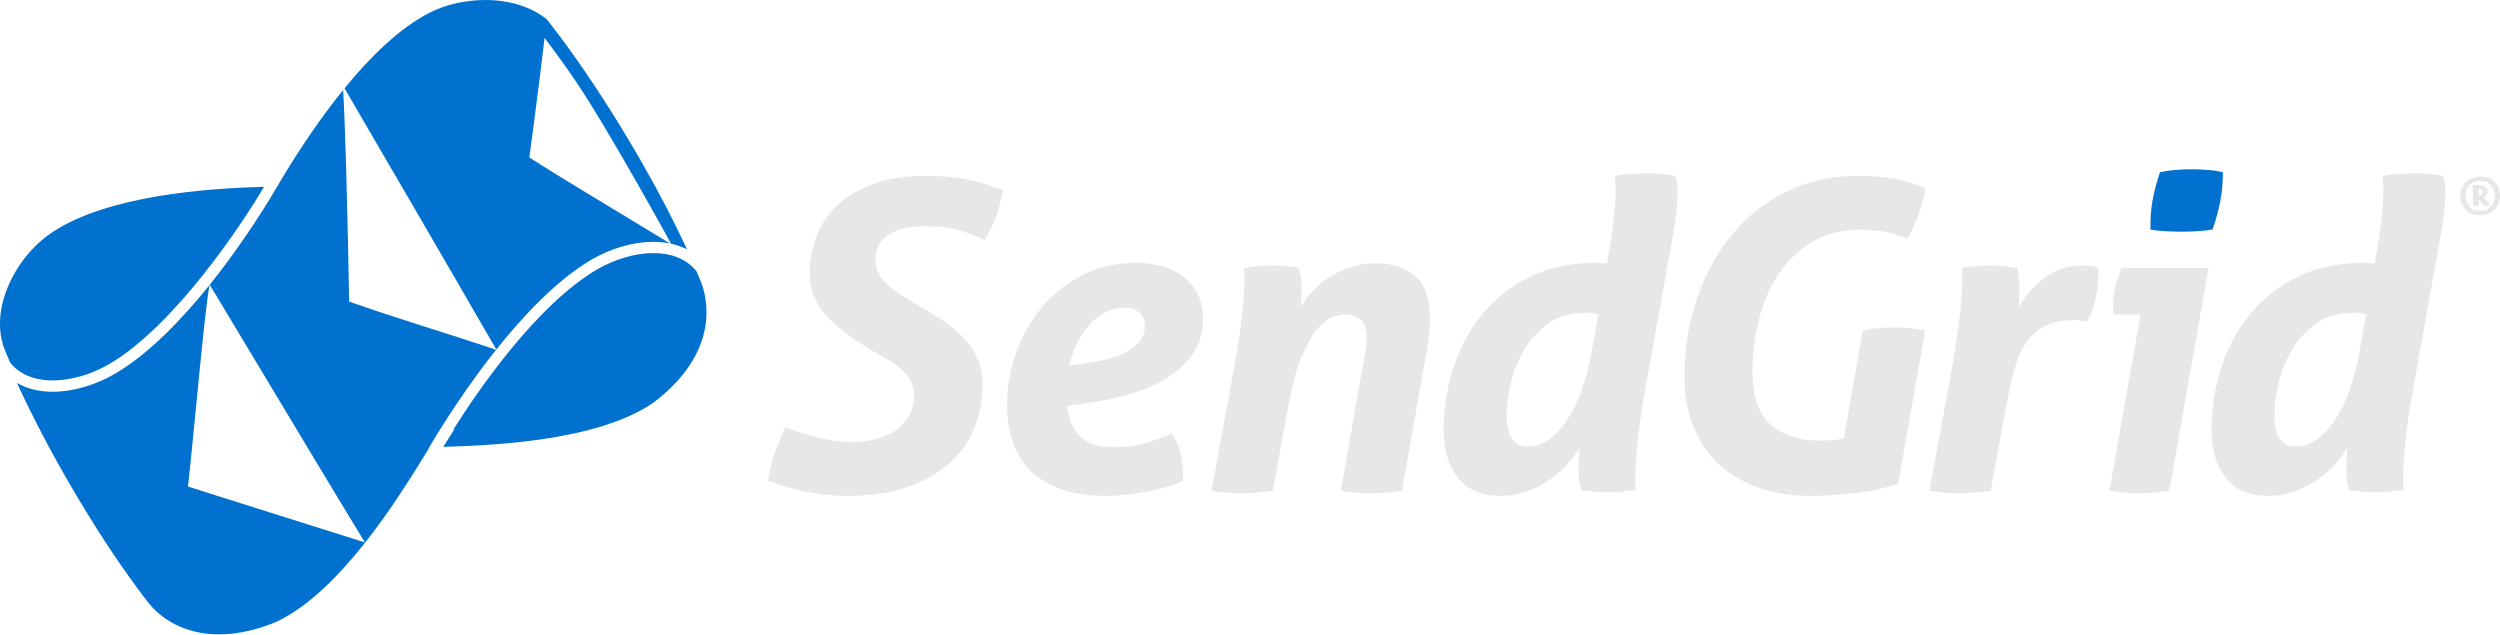
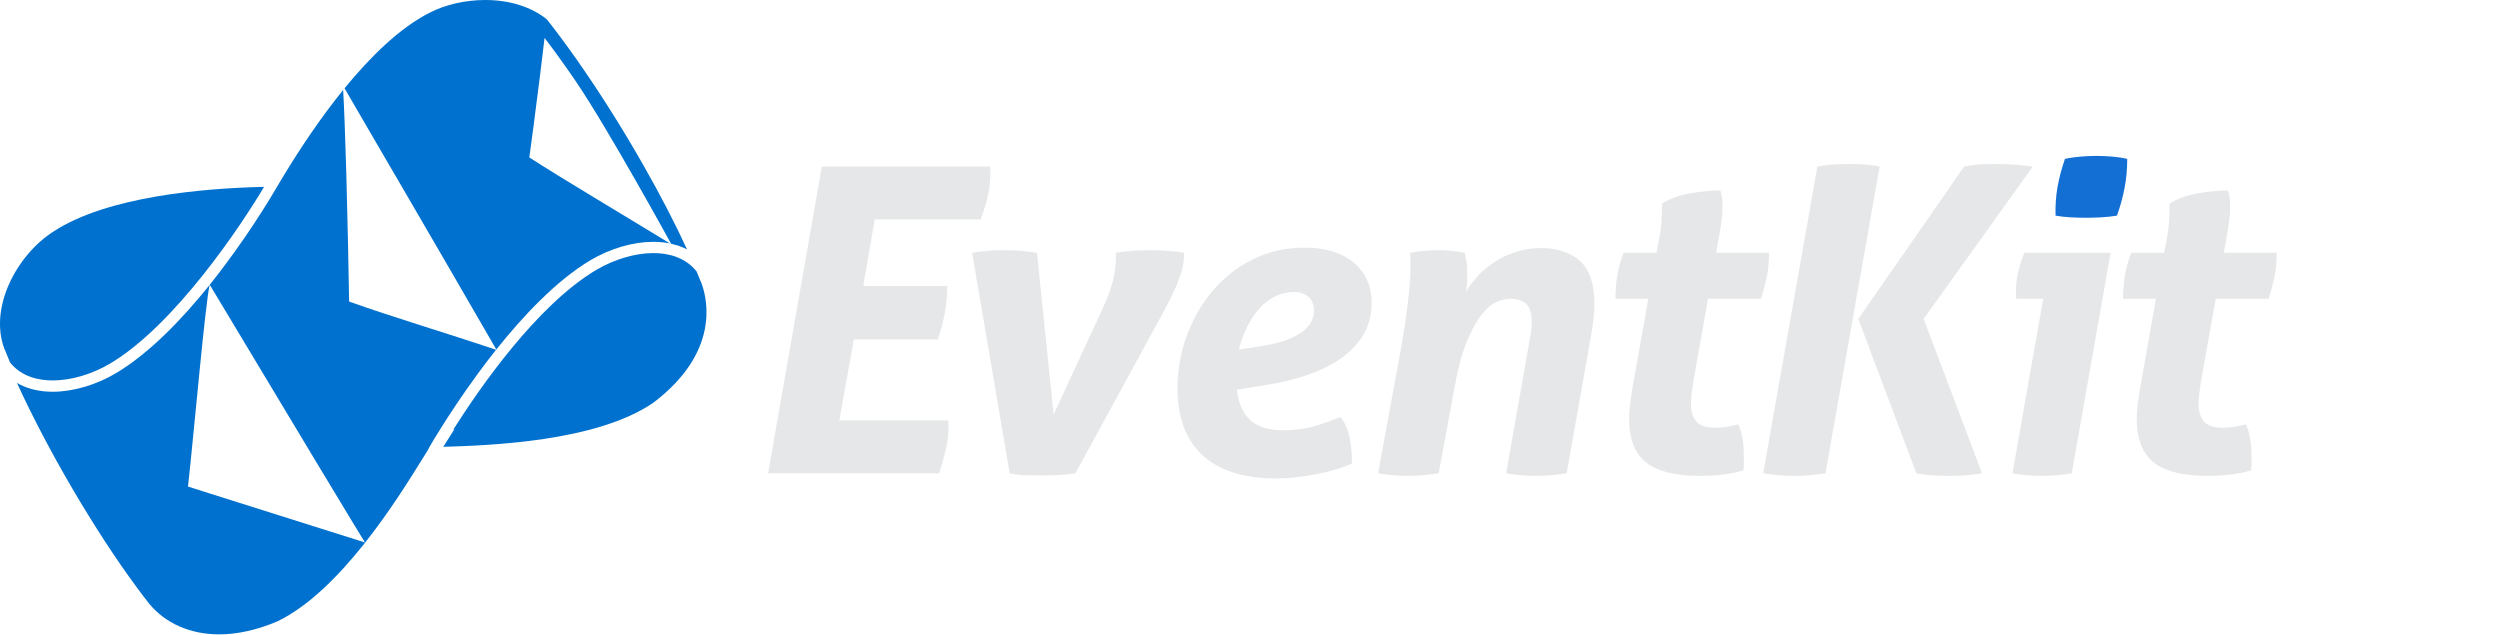
- <svg xmlns="http://www.w3.org/2000/svg" version="1.1" id="Layer_1" x="0px" y="0px" width="290.238px" height="73.646px" viewBox="0 0 290.238 73.646" enable-background="new 0 0 290.238 73.646" xml:space="preserve">
-   <g>
-     <path fill="#E6E7E8" d="M115.719,24.915c-0.338,1-0.8,1.987-1.402,2.95c-0.967-0.461-1.956-0.845-2.972-1.145   c-1.019-0.303-2.344-0.453-3.975-0.453c-0.604,0-1.248,0.051-1.927,0.15c-0.677,0.103-1.301,0.294-1.85,0.575   c-0.546,0.287-1.003,0.673-1.371,1.177c-0.374,0.499-0.559,1.145-0.559,1.95c0,1.13,0.414,2.066,1.235,2.801   c0.809,0.726,1.854,1.46,3.124,2.197c1.13,0.631,2.179,1.266,3.147,1.896c0.965,0.639,1.812,1.319,2.547,2.052   c0.737,0.737,1.308,1.56,1.727,2.475c0.417,0.92,0.624,1.977,0.624,3.178c0,1.7-0.31,3.331-0.923,4.896   c-0.617,1.571-1.565,2.937-2.852,4.096c-1.281,1.17-2.906,2.103-4.875,2.799c-1.963,0.707-4.3,1.056-6.999,1.056   c-3.133,0-6.213-0.581-9.248-1.752c0.131-1.001,0.379-2.005,0.724-3.024c0.354-1.014,0.778-2.074,1.277-3.175   c1.263,0.468,2.556,0.869,3.871,1.201c1.319,0.33,2.598,0.499,3.826,0.499c1.032,0,1.994-0.116,2.879-0.35   c0.88-0.236,1.649-0.582,2.298-1.045c0.644-0.472,1.155-1.036,1.526-1.7c0.365-0.668,0.55-1.455,0.55-2.351   c0-0.667-0.154-1.255-0.455-1.752c-0.297-0.497-0.682-0.951-1.145-1.35c-0.472-0.406-1.019-0.777-1.654-1.128   c-0.635-0.348-1.268-0.724-1.899-1.121c-2.131-1.272-3.822-2.576-5.072-3.93c-1.246-1.342-1.876-2.941-1.876-4.768   c0-1.798,0.319-3.41,0.952-4.827c0.63-1.413,1.529-2.605,2.696-3.576c1.168-0.962,2.576-1.713,4.23-2.226   c1.647-0.513,3.503-0.769,5.569-0.769c1.836,0,3.42,0.138,4.747,0.388c1.337,0.276,2.738,0.695,4.203,1.257   C116.283,22.972,116.051,23.917,115.719,24.915L115.719,24.915z M138.617,40.867c-0.698,1.098-1.633,2.037-2.799,2.801   c-1.168,0.762-2.494,1.391-3.978,1.87c-1.482,0.484-3.026,0.849-4.622,1.081l-3.351,0.546c0.203,1.598,0.735,2.796,1.598,3.576   c0.869,0.78,2.141,1.176,3.797,1.176c1.335,0,2.514-0.142,3.53-0.428c1.014-0.279,2.094-0.655,3.222-1.125   c0.533,0.669,0.893,1.477,1.079,2.425c0.18,0.949,0.27,1.961,0.27,3.024c-0.566,0.268-1.219,0.513-1.975,0.726   c-0.742,0.221-1.522,0.401-2.322,0.552c-0.802,0.15-1.6,0.265-2.4,0.348c-0.802,0.08-1.513,0.127-2.148,0.127   c-2.035,0-3.773-0.252-5.228-0.749c-1.448-0.499-2.649-1.206-3.601-2.128c-0.943-0.914-1.645-2.034-2.099-3.349   c-0.448-1.317-0.669-2.779-0.669-4.376c0-2.034,0.35-4.029,1.047-5.994c0.702-1.97,1.694-3.726,2.977-5.275   c1.281-1.557,2.844-2.801,4.699-3.757c1.849-0.949,3.926-1.424,6.222-1.424c1.101,0,2.124,0.143,3.073,0.406   c0.958,0.267,1.778,0.675,2.476,1.223c0.698,0.55,1.248,1.226,1.654,2.023c0.394,0.8,0.597,1.734,0.597,2.803   C139.665,38.463,139.315,39.766,138.617,40.867L138.617,40.867z M132.293,36.323c-0.421-0.406-0.974-0.606-1.676-0.606   c-0.863,0-1.66,0.194-2.375,0.577c-0.717,0.379-1.343,0.896-1.876,1.52c-0.535,0.635-0.994,1.361-1.377,2.175   c-0.381,0.824-0.671,1.645-0.873,2.476l2.6-0.399c1.263-0.196,2.3-0.455,3.1-0.777c0.8-0.314,1.43-0.664,1.896-1.049   c0.47-0.381,0.787-0.775,0.956-1.176c0.165-0.396,0.249-0.798,0.249-1.197C132.917,37.231,132.708,36.72,132.293,36.323   L132.293,36.323z M165.91,38.768c-0.063,0.568-0.15,1.163-0.245,1.8l-2.904,16.396c-1.264,0.203-2.48,0.301-3.65,0.301   c-1.167,0-2.315-0.098-3.445-0.301l2.797-15.848c0.127-0.666,0.196-1.299,0.196-1.897c0-0.992-0.216-1.702-0.649-2.105   c-0.43-0.394-1.045-0.599-1.849-0.599c-0.466,0-0.991,0.123-1.573,0.345c-0.586,0.239-1.174,0.731-1.774,1.482   c-0.599,0.751-1.186,1.809-1.751,3.178c-0.568,1.361-1.052,3.16-1.455,5.395l-1.847,10.048c-1.297,0.203-2.512,0.301-3.643,0.301   c-1.174,0-2.32-0.098-3.46-0.301l2.708-14.745c0.365-2.104,0.64-3.96,0.82-5.577c0.185-1.622,0.274-2.873,0.274-3.77   c0-0.37,0-0.678,0-0.934c0-0.25-0.014-0.519-0.047-0.818c1.096-0.2,2.199-0.301,3.298-0.301c0.501,0,0.996,0.022,1.5,0.074   c0.504,0.056,1.03,0.123,1.6,0.227c0.069,0.268,0.134,0.579,0.203,0.949c0.063,0.372,0.098,0.914,0.098,1.656   c0,0.292-0.011,0.593-0.024,0.894c-0.02,0.297-0.06,0.66-0.121,1.098c0.395-0.7,0.896-1.368,1.495-1.992   c0.604-0.637,1.281-1.192,2.048-1.656c0.769-0.47,1.591-0.831,2.476-1.101c0.88-0.269,1.772-0.406,2.676-0.406   c1.994,0,3.558,0.512,4.675,1.533c1.116,1.014,1.671,2.705,1.671,5.072C166.01,37.669,165.975,38.202,165.91,38.768L165.91,38.768z    M194.158,27.665l-3.253,18.101c-0.363,2.094-0.63,3.959-0.798,5.573c-0.169,1.617-0.247,2.874-0.247,3.77c0,0.374,0,0.679,0,0.929   c0,0.25,0.011,0.524,0.051,0.829c-1.101,0.194-2.184,0.299-3.255,0.299c-0.929,0-1.961-0.105-3.095-0.299   c-0.067-0.265-0.136-0.588-0.203-0.951c-0.067-0.365-0.098-0.92-0.098-1.649c0-0.301,0.007-0.653,0.024-1.05   c0.013-0.401,0.06-0.818,0.123-1.254c-0.466,0.773-1.021,1.491-1.673,2.181c-0.649,0.678-1.37,1.272-2.153,1.772   c-0.782,0.499-1.622,0.9-2.52,1.192c-0.905,0.305-1.852,0.457-2.852,0.457c-2.199,0-3.85-0.698-4.949-2.103   c-1.101-1.399-1.654-3.249-1.654-5.544c0-2.507,0.379-4.92,1.136-7.251c0.744-2.34,1.86-4.401,3.345-6.203   c1.48-1.798,3.329-3.246,5.524-4.323c2.197-1.085,4.767-1.629,7.695-1.629c0.232,0,0.461,0.014,0.675,0.027   c0.218,0.02,0.412,0.02,0.577,0.02c0.365-1.959,0.624-3.625,0.775-4.987c0.15-1.371,0.225-2.509,0.225-3.405   c0-0.366-0.009-0.671-0.025-0.923c-0.013-0.25-0.044-0.521-0.074-0.824c0.566-0.103,1.215-0.176,1.956-0.229   c0.726-0.047,1.357-0.071,1.892-0.071c0.971,0,2.034,0.093,3.202,0.299c0.169,0.499,0.25,1.13,0.25,1.898   C194.758,23.783,194.561,25.574,194.158,27.665L194.158,27.665z M184.685,36.341c-0.285-0.014-0.557-0.018-0.818-0.018   c-1.613,0-2.962,0.397-4.082,1.194c-1.121,0.798-2.043,1.803-2.776,3.001c-0.733,1.201-1.264,2.493-1.593,3.873   c-0.337,1.384-0.504,2.647-0.504,3.773c0,2.465,0.818,3.695,2.451,3.695c1.596,0,3.082-0.967,4.443-2.913   c1.373-1.956,2.366-4.691,3.004-8.233l0.747-4.247C185.252,36.401,184.964,36.357,184.685,36.341L184.685,36.341z M222.779,24.77   c-0.317,0.898-0.756,1.883-1.324,2.946c-1.032-0.434-1.985-0.715-2.852-0.845c-0.865-0.136-1.714-0.198-2.551-0.198   c-2.233,0-4.143,0.486-5.723,1.442c-1.584,0.967-2.883,2.224-3.899,3.777c-1.018,1.549-1.771,3.313-2.248,5.274   c-0.484,1.968-0.726,3.949-0.726,5.948c0,2.901,0.706,4.964,2.123,6.203c1.417,1.228,3.291,1.839,5.626,1.839   c0.466,0,0.982-0.018,1.553-0.069c0.566-0.045,0.998-0.107,1.295-0.172l2.199-12.545c0.668-0.14,1.299-0.232,1.903-0.276   c0.604-0.051,1.185-0.078,1.75-0.078c0.568,0,1.156,0.027,1.772,0.078c0.617,0.043,1.228,0.136,1.825,0.276l-3.146,17.797   c-1.469,0.495-3.118,0.854-4.949,1.074c-1.834,0.214-3.552,0.325-5.154,0.325c-2.427,0-4.564-0.348-6.396-1.056   c-1.834-0.697-3.367-1.664-4.603-2.895c-1.233-1.226-2.155-2.696-2.77-4.372c-0.619-1.687-0.927-3.508-0.927-5.471   c0-3.24,0.479-6.27,1.448-9.103c0.962-2.83,2.327-5.304,4.075-7.429c1.747-2.112,3.859-3.775,6.329-4.992   c2.463-1.219,5.199-1.825,8.191-1.825c1.565,0,2.968,0.1,4.207,0.303c1.23,0.196,2.482,0.579,3.746,1.147   C223.351,22.902,223.097,23.872,222.779,24.77L222.779,24.77z M243.252,34.813c-0.234,1-0.552,1.836-0.947,2.503   c-0.203-0.033-0.417-0.071-0.657-0.098c-0.234-0.029-0.533-0.053-0.896-0.053c-1.362,0-2.496,0.236-3.372,0.702   c-0.887,0.464-1.615,1.121-2.179,1.976c-0.566,0.851-1.018,1.874-1.344,3.075c-0.336,1.197-0.635,2.525-0.903,3.997l-1.847,10.048   c-1.306,0.203-2.52,0.301-3.65,0.301c-1.17,0-2.322-0.098-3.452-0.301l2.705-14.745c0.357-2.104,0.633-3.96,0.816-5.577   c0.189-1.622,0.281-2.873,0.281-3.77c0-0.37,0-0.678,0-0.934c0-0.25-0.022-0.519-0.056-0.818c1.103-0.2,2.201-0.301,3.305-0.301   c0.499,0,0.996,0.022,1.498,0.074c0.497,0.056,1.03,0.123,1.595,0.227c0.076,0.268,0.136,0.579,0.205,0.949   c0.062,0.372,0.096,0.914,0.096,1.656c0,0.292-0.005,0.593-0.02,0.894c-0.02,0.297-0.06,0.66-0.125,1.098   c0.33-0.599,0.751-1.19,1.248-1.778c0.499-0.582,1.056-1.105,1.673-1.571c0.617-0.464,1.299-0.84,2.052-1.125   c0.749-0.283,1.571-0.424,2.474-0.424c0.7,0,1.303,0.087,1.796,0.249c0.036,0.132,0.054,0.27,0.054,0.401c0,0.131,0,0.287,0,0.453   C243.602,32.85,243.484,33.815,243.252,34.813L243.252,34.813z M251.849,56.964c-1.27,0.203-2.467,0.301-3.599,0.301   c-1.034,0-2.148-0.098-3.349-0.301l3.603-20.449h-3.151c0-0.093-0.013-0.192-0.025-0.298c-0.016-0.094-0.029-0.218-0.029-0.35   c0-0.863,0.087-1.674,0.25-2.425c0.167-0.749,0.417-1.52,0.751-2.322h10.103L251.849,56.964L251.849,56.964z M283.293,27.665   l-3.246,18.101c-0.37,2.094-0.633,3.959-0.8,5.573c-0.169,1.617-0.252,2.874-0.252,3.77c0,0.374,0,0.679,0,0.929   c0,0.25,0.018,0.524,0.053,0.829c-1.103,0.194-2.188,0.299-3.249,0.299c-0.936,0-1.97-0.105-3.104-0.299   c-0.067-0.265-0.131-0.588-0.194-0.951c-0.072-0.365-0.101-0.92-0.101-1.649c0-0.301,0.009-0.653,0.02-1.05   c0.018-0.401,0.062-0.818,0.125-1.254c-0.461,0.773-1.021,1.491-1.671,2.181c-0.651,0.678-1.368,1.272-2.153,1.772   c-0.78,0.499-1.625,0.9-2.522,1.192c-0.905,0.305-1.847,0.457-2.848,0.457c-2.202,0-3.853-0.698-4.951-2.103   c-1.101-1.399-1.647-3.249-1.647-5.544c0-2.507,0.375-4.92,1.121-7.251c0.753-2.34,1.865-4.401,3.354-6.203   c1.477-1.798,3.32-3.246,5.52-4.323c2.197-1.085,4.764-1.629,7.703-1.629c0.234,0,0.456,0.014,0.671,0.027   c0.218,0.02,0.408,0.02,0.573,0.02c0.363-1.959,0.631-3.625,0.773-4.987c0.154-1.371,0.227-2.509,0.227-3.405   c0-0.366-0.007-0.671-0.027-0.923c-0.016-0.25-0.04-0.521-0.069-0.824c0.566-0.103,1.219-0.176,1.95-0.229   c0.727-0.047,1.362-0.071,1.901-0.071c0.965,0,2.03,0.093,3.195,0.299c0.169,0.499,0.249,1.13,0.249,1.898   C283.894,23.783,283.698,25.574,283.293,27.665L283.293,27.665z M273.822,36.341c-0.283-0.014-0.559-0.018-0.824-0.018   c-1.6,0-2.953,0.397-4.078,1.194c-1.116,0.798-2.037,1.803-2.768,3.001c-0.735,1.201-1.27,2.493-1.604,3.873   c-0.327,1.384-0.497,2.647-0.497,3.773c0,2.465,0.815,3.695,2.442,3.695c1.605,0,3.093-0.967,4.459-2.913   c1.362-1.956,2.362-4.691,2.995-8.233l0.753-4.247C274.395,36.401,274.105,36.357,273.822,36.341L273.822,36.341z" />
+ <svg xmlns="http://www.w3.org/2000/svg" version="1.1" x="0px" y="0px" width="290.238" height="73.646" viewBox="0, 0, 290.238, 73.646">
+   <g id="Background">
+     <rect x="0" y="0" width="290.238" height="73.646" fill="#000000" fill-opacity="0" />
+   </g>
+   <g id="Layer 1">
    <g>
-       <path fill="#0071CE" d="M81.481,33.003c-0.013-0.035-0.025-0.069-0.033-0.1c-0.187-0.461-0.379-0.927-0.582-1.397    c-0.392-0.492-0.836-0.876-1.312-1.17c-0.209-0.134-0.428-0.254-0.648-0.346c-0.143-0.069-0.281-0.127-0.421-0.176    c-0.896-0.327-1.825-0.432-2.64-0.432c-2.117,0-4.53,0.72-6.629,1.956c-6.89,4.104-13.53,13.687-16.628,18.598l0.196-0.152    l-1.324,2.092c5.43-0.169,17.737-0.591,24.362-5.103C83.503,40.976,82.155,34.893,81.481,33.003z" />
-       <path fill="#0071CE" d="M12.789,42.204c7.525-4.474,15.259-16.097,17.867-20.512c-6.953,0.16-18.199,1.09-24.444,5.185    c-4.229,2.683-7.519,8.806-5.7,13.63c0.025,0.051,0.043,0.082,0.06,0.123c0.189,0.475,0.388,0.962,0.599,1.459    c1.357,1.683,3.365,2.079,4.96,2.079C8.253,44.167,10.681,43.452,12.789,42.204z" />
-       <path fill="#0071CE" d="M57.589,40.611c-5.669-1.918-11.817-3.734-17.058-5.6c-0.065-4.129-0.172-9.16-0.298-13.735    c-0.007-0.218-0.007-0.432-0.018-0.646c-0.007-0.227-0.013-0.448-0.015-0.666c-0.116-3.938-0.241-7.425-0.361-9.517    c-2.765,3.407-5.154,7.059-6.883,9.91c-0.138,0.225-0.272,0.443-0.399,0.66c-0.065,0.105-0.132,0.221-0.196,0.33    c-0.004,0.011-0.071,0.12-0.187,0.323c-0.758,1.301-3.753,6.311-7.826,11.387c0.114,0.189,6.721,11.202,11.933,19.859    c0.123,0.205,0.247,0.414,0.366,0.613c0.129,0.21,0.254,0.416,0.376,0.62c2.663,4.418,4.827,8,5.346,8.828l-17.918-5.656    l-0.943-0.301l-0.905-0.288l-0.777-0.245c0.753-6.85,1.996-21.194,2.516-23.418c-3.164,3.944-6.975,7.928-10.886,10.259    c-2.304,1.366-4.976,2.152-7.326,2.152c-1.45,0-2.739-0.29-3.826-0.842c-0.114-0.058-0.23-0.118-0.334-0.181    c3.558,7.786,8.998,17.085,13.902,23.725c0.468,0.638,0.931,1.248,1.392,1.836c0.013,0.014,0.02,0.036,0.036,0.046    c1.894,2.304,4.791,3.583,8.14,3.583c2.121,0,4.396-0.508,6.767-1.511c7.329-3.538,13.951-14.219,16.779-18.78    c0.02-0.031,0.029-0.056,0.049-0.08c0.158-0.259,0.308-0.499,0.441-0.706c0.054-0.087,0.1-0.162,0.149-0.239l0.004,0.004    c0.049-0.111,0.12-0.247,0.22-0.423c0.241-0.437,0.657-1.121,1.35-2.228c0.916-1.46,2.395-3.735,4.227-6.235    C56.079,42.549,56.807,41.594,57.589,40.611z" />
-       <path fill="#0071CE" d="M45.666,19.983c0.122,0.2,0.238,0.403,0.352,0.6c4.383,7.538,9.789,16.826,11.601,19.995    c3.04-3.815,6.945-7.995,10.93-10.37c2.289-1.361,4.953-2.133,7.296-2.133c0.673,0,1.306,0.065,1.909,0.187    c0.004,0,0.009,0,0.013,0.004c-0.009-0.004-0.009-0.013-0.018-0.02c-5.268-3.224-12.472-7.494-16.296-9.967    c0.131-0.967,0.265-1.949,0.39-2.917c0.038-0.305,0.076-0.606,0.123-0.909c0.035-0.319,0.078-0.637,0.12-0.952    c0.439-3.351,0.842-6.56,1.136-9.103c0.811,1.059,1.625,2.181,2.445,3.338c0.176,0.252,0.35,0.501,0.528,0.753    c0.161,0.227,0.317,0.464,0.481,0.702c0.074,0.109,0.147,0.22,0.228,0.337c3.703,5.446,11.006,18.769,11.006,18.769l0.805,0.216    c0.357,0.12,0.693,0.263,1.012,0.421c0.011,0.013,0.029,0.013,0.036,0.024c-1.413-3.069-3.135-6.389-5.034-9.716    c-2.389-4.212-5.049-8.439-7.703-12.222c-0.245-0.354-0.492-0.702-0.742-1.047c-0.573-0.795-1.139-1.567-1.707-2.315    c-0.334-0.443-0.67-0.874-0.996-1.293c-0.036-0.049-0.078-0.083-0.118-0.123V2.228C61.679,0.802,59.165,0,56.335,0    c-2.297,0-4.65,0.537-6.449,1.473C46.406,3.233,42.992,6.589,40,10.25c0.631,1.081,2.736,4.702,5.308,9.125    C45.432,19.574,45.55,19.781,45.666,19.983z" />
+       <path d="M81.481,33.003 C81.468,32.968 81.456,32.934 81.448,32.903 C81.261,32.442 81.069,31.976 80.866,31.506 C80.474,31.014 80.03,30.63 79.554,30.336 C79.345,30.202 79.126,30.082 78.906,29.99 C78.763,29.921 78.625,29.863 78.485,29.814 C77.589,29.487 76.66,29.382 75.845,29.382 C73.728,29.382 71.315,30.102 69.216,31.338 C62.326,35.442 55.686,45.025 52.588,49.936 L52.784,49.784 L51.46,51.876 C56.89,51.707 69.197,51.285 75.822,46.773 C83.503,40.976 82.155,34.893 81.481,33.003 z" fill="#0071CE" />
+       <path d="M12.789,42.204 C20.314,37.73 28.048,26.107 30.656,21.692 C23.703,21.852 12.457,22.782 6.212,26.877 C1.983,29.56 -1.307,35.683 0.512,40.507 C0.537,40.558 0.555,40.589 0.572,40.63 C0.761,41.105 0.96,41.592 1.171,42.089 C2.528,43.772 4.536,44.168 6.131,44.168 C8.253,44.167 10.681,43.452 12.789,42.204 z" fill="#0071CE" />
+       <path d="M57.589,40.611 C51.92,38.693 45.772,36.877 40.531,35.011 C40.466,30.882 40.359,25.851 40.233,21.276 C40.226,21.058 40.226,20.844 40.215,20.63 C40.208,20.403 40.202,20.182 40.2,19.964 C40.084,16.026 39.959,12.539 39.839,10.447 C37.074,13.854 34.685,17.506 32.956,20.357 C32.818,20.582 32.684,20.8 32.557,21.017 C32.492,21.122 32.425,21.238 32.361,21.347 C32.357,21.358 32.29,21.467 32.174,21.67 C31.416,22.971 28.421,27.981 24.348,33.057 C24.462,33.246 31.069,44.259 36.281,52.916 C36.404,53.121 36.528,53.33 36.647,53.529 C36.776,53.739 36.901,53.945 37.023,54.149 C39.686,58.567 41.85,62.149 42.369,62.977 L24.451,57.321 L23.508,57.02 L22.603,56.732 L21.826,56.487 C22.579,49.637 23.822,35.293 24.342,33.069 C21.178,37.013 17.367,40.997 13.456,43.328 C11.152,44.694 8.48,45.48 6.13,45.48 C4.68,45.48 3.391,45.19 2.304,44.638 C2.19,44.58 2.074,44.52 1.97,44.457 C5.528,52.243 10.968,61.542 15.872,68.182 C16.34,68.82 16.803,69.43 17.264,70.018 C17.277,70.032 17.284,70.054 17.3,70.064 C19.194,72.368 22.091,73.647 25.44,73.647 C27.561,73.647 29.836,73.139 32.207,72.136 C39.536,68.598 46.158,57.917 48.986,53.356 C49.006,53.325 49.015,53.3 49.035,53.276 C49.193,53.017 49.343,52.777 49.476,52.57 C49.53,52.483 49.576,52.408 49.625,52.331 L49.629,52.335 C49.678,52.224 49.749,52.088 49.849,51.912 C50.09,51.475 50.506,50.791 51.199,49.684 C52.115,48.224 53.594,45.949 55.426,43.449 C56.079,42.549 56.807,41.594 57.589,40.611 z" fill="#0071CE" />
+       <path d="M45.666,19.983 C45.788,20.183 45.904,20.386 46.018,20.583 C50.401,28.121 55.807,37.409 57.619,40.578 C60.659,36.763 64.564,32.583 68.549,30.208 C70.838,28.847 73.502,28.075 75.845,28.075 C76.518,28.075 77.151,28.14 77.754,28.262 C77.758,28.262 77.763,28.262 77.767,28.266 C77.758,28.262 77.758,28.253 77.749,28.246 C72.481,25.022 65.277,20.752 61.453,18.279 C61.584,17.312 61.718,16.33 61.843,15.362 C61.881,15.057 61.919,14.756 61.966,14.453 C62.001,14.134 62.044,13.816 62.086,13.501 C62.525,10.15 62.928,6.941 63.222,4.398 C64.033,5.457 64.847,6.579 65.667,7.736 C65.843,7.988 66.017,8.237 66.195,8.489 C66.356,8.716 66.512,8.953 66.676,9.191 C66.75,9.3 66.823,9.411 66.904,9.528 C70.607,14.974 77.91,28.297 77.91,28.297 L78.715,28.513 C79.072,28.633 79.408,28.776 79.727,28.934 C79.738,28.947 79.756,28.947 79.763,28.958 C78.35,25.889 76.628,22.569 74.729,19.242 C72.34,15.03 69.68,10.803 67.026,7.02 C66.781,6.666 66.534,6.318 66.284,5.973 C65.711,5.178 65.145,4.406 64.577,3.658 C64.243,3.215 63.907,2.784 63.581,2.365 C63.545,2.316 63.503,2.282 63.463,2.242 L63.463,2.228 C61.679,0.802 59.165,-0 56.335,-0 C54.038,-0 51.685,0.537 49.886,1.473 C46.406,3.233 42.992,6.589 40,10.25 C40.631,11.331 42.736,14.952 45.308,19.375 C45.432,19.574 45.55,19.781 45.666,19.983 z" fill="#0071CE" />
    </g>
+   </g>
+   <g id="Layer 2">
    <g>
-       <path fill="#E6E7E8" d="M287.827,24.988c-1.263,0-2.199-0.96-2.199-2.206c0-1.411,0.949-2.28,2.473-2.28    c1.252,0,2.137,0.918,2.137,2.16C290.238,24.083,289.327,24.988,287.827,24.988z M287.966,21.004    c-0.943,0-1.718,0.629-1.718,1.696c0,1.098,0.671,1.774,1.727,1.774c0.896,0,1.656-0.666,1.656-1.731    C289.632,21.693,288.935,21.004,287.966,21.004z M288.347,23.872l-0.582-0.862v0.519c0,0.024,0.004,0.085,0.046,0.343h-0.711    v-1.954l-0.047-0.43h0.818c0.477,0,0.936,0.26,0.936,0.778c0,0.25-0.185,0.542-0.464,0.671l0.806,0.934H288.347z M287.789,22.691    c0.207,0,0.426-0.134,0.426-0.424c0-0.287-0.219-0.37-0.426-0.37h-0.024v0.795H287.789z" />
+       <path d="M95.411,19.338 L114.927,19.338 Q114.927,19.536 114.951,19.735 Q114.976,19.933 114.976,20.131 Q114.976,21.419 114.679,22.756 Q114.382,24.093 113.837,25.48 L101.553,25.48 L100.216,33.207 L109.973,33.207 Q109.973,36.179 108.884,39.399 L99.126,39.399 L97.442,48.81 L110.072,48.81 Q110.072,49.008 110.097,49.181 Q110.122,49.355 110.122,49.553 Q110.122,50.89 109.8,52.203 Q109.478,53.515 109.032,54.952 L89.17,54.952 z" fill="#E6E7E8" />
+       <path d="M112.86,29.344 Q114.693,29.047 116.525,29.047 Q118.507,29.047 120.389,29.344 L122.32,48.116 L127.918,36.03 Q129.007,33.703 129.28,32.291 Q129.552,30.879 129.552,29.889 L129.552,29.344 Q130.394,29.195 131.41,29.121 Q132.425,29.047 133.515,29.047 Q135.744,29.047 137.477,29.344 L137.477,29.591 Q137.477,30.78 136.883,32.39 Q136.288,34 134.852,36.625 L124.847,54.952 Q123.856,55.1 122.816,55.15 Q121.776,55.199 121.082,55.199 Q120.389,55.199 119.225,55.175 Q118.061,55.15 117.219,54.952 z" fill="#E6E7E8" />
+       <path d="M143.583,45.243 Q143.881,47.621 145.168,48.785 Q146.456,49.949 148.933,49.949 Q150.914,49.949 152.425,49.528 Q153.936,49.107 155.62,48.413 Q156.412,49.404 156.685,50.816 Q156.957,52.227 156.957,53.812 Q156.115,54.209 155,54.531 Q153.886,54.853 152.697,55.075 Q151.508,55.298 150.32,55.422 Q149.131,55.546 148.19,55.546 Q145.168,55.546 143.014,54.803 Q140.859,54.06 139.447,52.698 Q138.036,51.336 137.367,49.379 Q136.698,47.423 136.698,45.045 Q136.698,42.024 137.739,39.101 Q138.779,36.179 140.686,33.876 Q142.593,31.573 145.342,30.161 Q148.091,28.749 151.508,28.749 Q153.143,28.749 154.555,29.146 Q155.966,29.542 157.006,30.359 Q158.047,31.176 158.641,32.365 Q159.235,33.554 159.235,35.139 Q159.235,37.368 158.195,39.002 Q157.155,40.637 155.421,41.776 Q153.688,42.915 151.484,43.634 Q149.28,44.352 146.902,44.699 z M146.407,40.191 Q148.289,39.894 149.478,39.423 Q150.666,38.953 151.36,38.383 Q152.053,37.814 152.301,37.219 Q152.549,36.625 152.549,36.03 Q152.549,35.089 151.929,34.495 Q151.31,33.901 150.27,33.901 Q148.982,33.901 147.917,34.47 Q146.852,35.04 146.06,35.981 Q145.267,36.922 144.698,38.136 Q144.128,39.349 143.831,40.587 z" fill="#E6E7E8" />
+       <path d="M162.667,40.34 Q163.212,37.219 163.484,34.817 Q163.757,32.415 163.757,31.077 Q163.757,30.532 163.757,30.161 Q163.757,29.789 163.707,29.344 Q165.342,29.047 166.976,29.047 Q167.719,29.047 168.462,29.121 Q169.205,29.195 170.047,29.344 Q170.146,29.74 170.245,30.285 Q170.344,30.83 170.344,31.919 Q170.344,32.365 170.32,32.811 Q170.295,33.257 170.196,33.901 Q170.79,32.86 171.682,31.919 Q172.573,30.978 173.712,30.285 Q174.852,29.591 176.164,29.195 Q177.477,28.799 178.814,28.799 Q181.786,28.799 183.445,30.31 Q185.105,31.82 185.105,35.337 Q185.105,36.08 185.006,36.922 Q184.907,37.764 184.758,38.705 L181.885,54.952 Q180.003,55.249 178.269,55.249 Q176.536,55.249 174.852,54.952 L177.625,39.25 Q177.824,38.259 177.824,37.368 Q177.824,35.882 177.18,35.288 Q176.536,34.693 175.347,34.693 Q174.654,34.693 173.787,35.04 Q172.92,35.387 172.028,36.501 Q171.137,37.616 170.295,39.646 Q169.453,41.677 168.858,44.996 L167.026,54.952 Q165.094,55.249 163.41,55.249 Q161.676,55.249 159.992,54.952 z" fill="#E6E7E8" />
+       <path d="M191.359,34.693 L187.546,34.693 Q187.546,33.356 187.744,32.068 Q187.942,30.78 188.487,29.344 L192.301,29.344 L192.598,27.858 Q192.845,26.619 192.895,25.505 Q192.945,24.391 192.945,23.648 Q194.232,22.806 196.164,22.459 Q198.096,22.112 199.73,22.112 Q199.978,22.855 199.978,23.994 Q199.978,24.787 199.854,25.703 Q199.73,26.619 199.532,27.709 L199.235,29.344 L205.377,29.344 Q205.377,30.83 205.129,32.068 Q204.882,33.306 204.436,34.693 L198.294,34.693 L196.56,44.451 Q196.461,45.144 196.387,45.739 Q196.313,46.333 196.313,46.878 Q196.313,48.166 196.907,48.909 Q197.501,49.652 199.136,49.652 Q199.978,49.652 200.622,49.528 Q201.266,49.404 201.811,49.255 Q202.455,50.692 202.455,53.02 Q202.455,53.416 202.455,53.812 Q202.455,54.209 202.405,54.605 Q200.275,55.249 197.303,55.249 Q193.143,55.249 191.137,53.713 Q189.131,52.178 189.131,48.562 Q189.131,47.819 189.23,47.027 Q189.329,46.234 189.477,45.293 z" fill="#E6E7E8" />
+       <path d="M215.743,37.021 L228.027,19.338 Q229.265,19.091 230.206,19.066 Q231.147,19.041 231.89,19.041 Q232.732,19.041 233.871,19.115 Q235.011,19.19 236.001,19.338 L223.321,37.021 L230.107,54.952 Q228.968,55.15 227.977,55.199 Q226.987,55.249 226.293,55.249 Q225.501,55.249 224.56,55.199 Q223.618,55.15 222.479,54.952 z M210.988,19.338 Q211.978,19.14 212.87,19.091 Q213.762,19.041 214.703,19.041 Q215.545,19.041 216.387,19.091 Q217.229,19.14 218.219,19.338 L211.929,54.952 Q209.997,55.249 208.264,55.249 Q207.372,55.249 206.53,55.175 Q205.688,55.1 204.697,54.952 z" fill="#E6E7E8" />
+       <path d="M237.204,34.693 L234.083,34.693 Q234.083,34.545 234.059,34.396 Q234.034,34.247 234.034,34.049 Q234.034,32.761 234.281,31.647 Q234.529,30.532 235.024,29.344 L245.03,29.344 L240.522,54.952 Q238.64,55.249 236.956,55.249 Q235.421,55.249 233.638,54.952 z" fill="#E6E7E8" />
+       <path d="M238.64,25.034 Q239.433,25.183 240.423,25.233 Q241.414,25.282 242.157,25.282 Q242.95,25.282 243.915,25.233 Q244.881,25.183 245.773,25.034 Q246.367,23.35 246.664,21.765 Q246.962,20.18 246.962,18.447 Q246.12,18.249 245.154,18.174 Q244.188,18.1 243.395,18.1 Q242.603,18.1 241.612,18.174 Q240.622,18.249 239.73,18.447 Q239.136,20.18 238.863,21.741 Q238.591,23.301 238.64,25.034 z" fill="#146FD5" />
+       <path d="M250.294,34.693 L246.48,34.693 Q246.48,33.356 246.678,32.068 Q246.876,30.78 247.421,29.344 L251.235,29.344 L251.532,27.858 Q251.78,26.619 251.829,25.505 Q251.879,24.391 251.879,23.648 Q253.167,22.806 255.099,22.459 Q257.03,22.112 258.665,22.112 Q258.913,22.855 258.913,23.994 Q258.913,24.787 258.789,25.703 Q258.665,26.619 258.467,27.709 L258.17,29.344 L264.311,29.344 Q264.311,30.83 264.064,32.068 Q263.816,33.306 263.37,34.693 L257.228,34.693 L255.495,44.451 Q255.396,45.144 255.321,45.739 Q255.247,46.333 255.247,46.878 Q255.247,48.166 255.842,48.909 Q256.436,49.652 258.07,49.652 Q258.913,49.652 259.556,49.528 Q260.2,49.404 260.745,49.255 Q261.389,50.692 261.389,53.02 Q261.389,53.416 261.389,53.812 Q261.389,54.209 261.34,54.605 Q259.21,55.249 256.238,55.249 Q252.077,55.249 250.071,53.713 Q248.065,52.178 248.065,48.562 Q248.065,47.819 248.164,47.027 Q248.263,46.234 248.412,45.293 z" fill="#E6E7E8" />
    </g>
-     <path fill="#0071CE" d="M257.768,23.35c-0.207,1.069-0.504,2.164-0.907,3.296c-0.599,0.103-1.223,0.167-1.87,0.2   c-0.65,0.035-1.239,0.053-1.772,0.053c-0.504,0-1.083-0.018-1.751-0.053c-0.671-0.033-1.27-0.096-1.805-0.2   c-0.029-1.163,0.043-2.273,0.227-3.325c0.183-1.05,0.481-2.159,0.878-3.322c0.599-0.138,1.232-0.229,1.899-0.274   c0.664-0.056,1.264-0.074,1.803-0.074c0.528,0,1.123,0.018,1.767,0.074c0.655,0.045,1.262,0.136,1.828,0.274   C258.066,21.162,257.968,22.281,257.768,23.35L257.768,23.35z" />
  </g>
+   <defs />
</svg>
